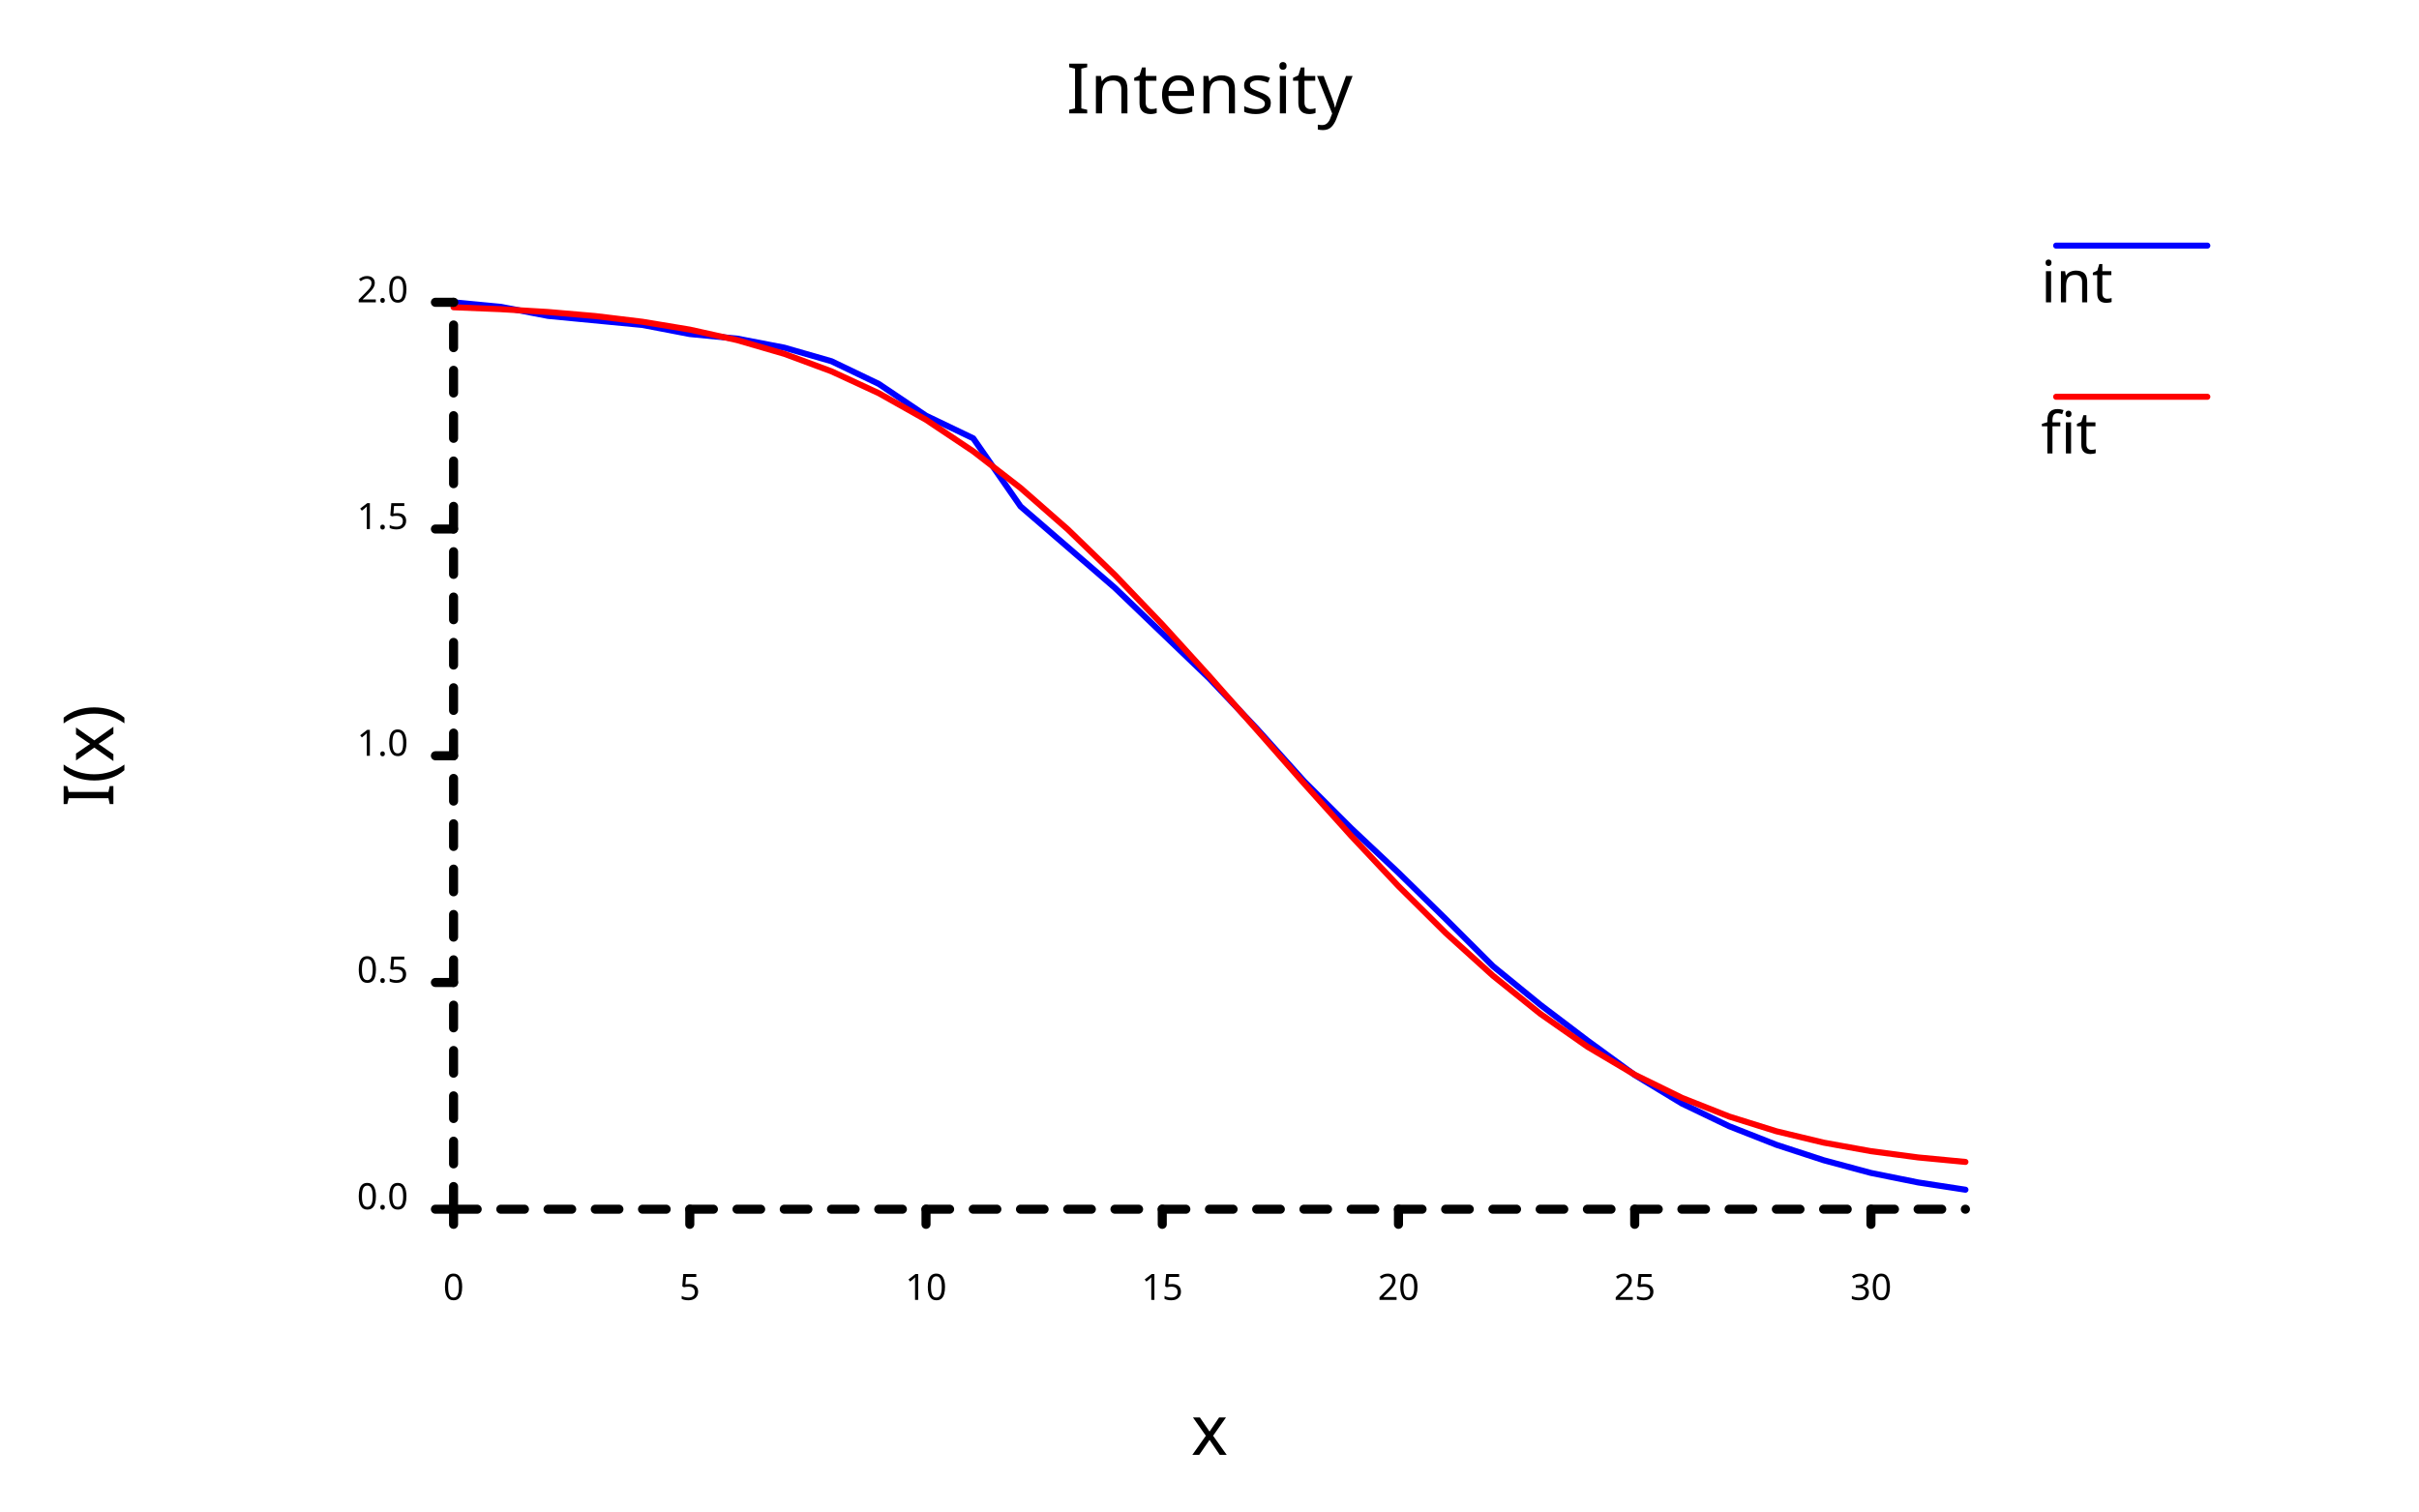
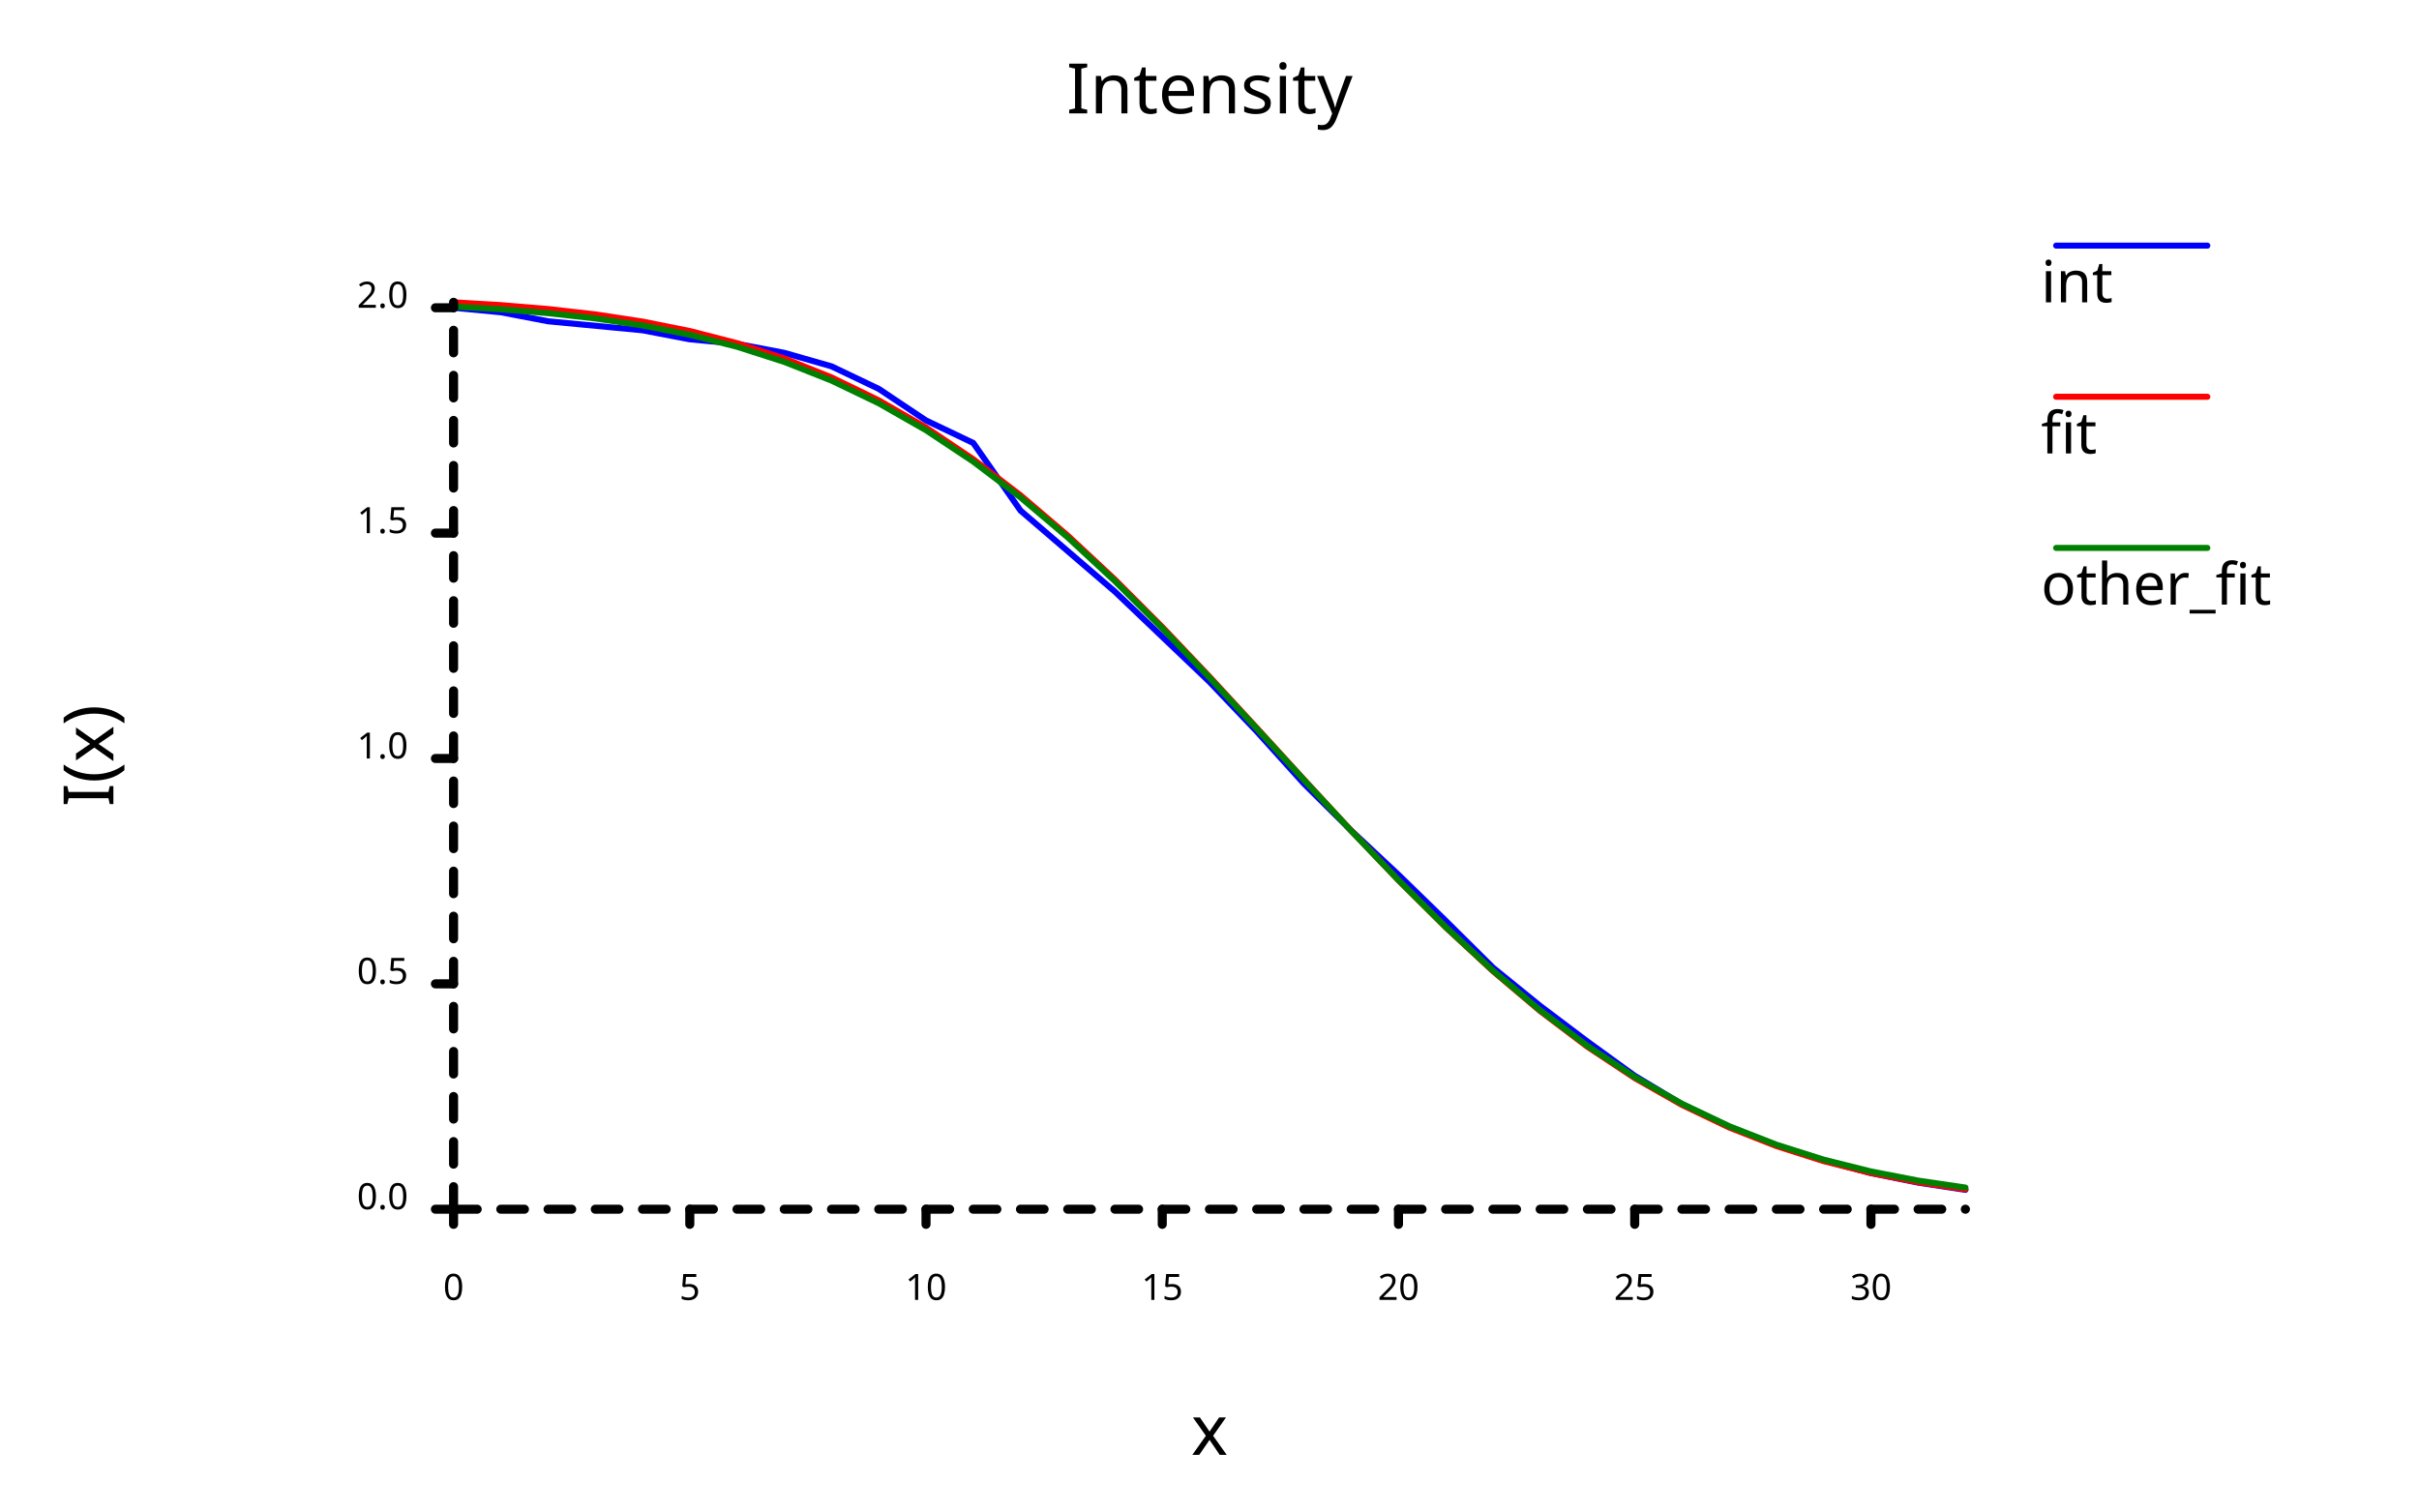
<svg xmlns="http://www.w3.org/2000/svg" width="800" class="poloto_background poloto" height="500" viewBox="0 0 800 500">
  <style>.poloto { stroke-linecap:round; stroke-linejoin:round; font-family: 'Tahoma', sans-serif; stroke-width:2; } .scatter{stroke-width:7} .poloto_text{fill: black;} .poloto_axis_lines{stroke: black;stroke-width:3;fill:none;stroke-dasharray:none} .poloto_background{background-color: AliceBlue;} .poloto0stroke{stroke:  blue;} .poloto1stroke{stroke:  red;} .poloto2stroke{stroke:  green;} .poloto3stroke{stroke:  gold;} .poloto4stroke{stroke:  aqua;} .poloto5stroke{stroke:  lime;} .poloto6stroke{stroke:  orange;} .poloto7stroke{stroke:  chocolate;} .poloto0fill{fill:blue;} .poloto1fill{fill:red;} .poloto2fill{fill:green;} .poloto3fill{fill:gold;} .poloto4fill{fill:aqua;} .poloto5fill{fill:lime;} .poloto6fill{fill:orange;} .poloto7fill{fill:chocolate;}</style>
  <text class="poloto_text" alignment-baseline="middle" text-anchor="start" font-size="large" x="675" y="100">int</text>
  <line class="poloto0stroke poloto0legend" stroke="black" x1="680" x2="730" y1="81.25" y2="81.25" />
-   <path class="poloto0stroke" fill="none" stroke="black" d=" M 150 100 L 165.625 101.5 L 181.25 104.5 L 196.875 106 L 212.5 107.5 L 228.125 110.5 L 243.75 112 L 259.375 115 L 275 119.5 L 290.625 127 L 306.25 137.5 L 321.875 145 L 337.5 167.5 L 353.125 181 L 368.75 194.5 L 384.375 209.5 L 400 224.5 L 415.625 241 L 431.25 258.4 L 446.875 274 L 462.5 288.7 L 478.125 304 L 493.75 319.6 L 509.375 332.35 L 525 344.2 L 540.625 355.6 L 556.25 365.05 L 571.875 372.55 L 587.5 378.7 L 603.125 383.8 L 618.75 388 L 634.375 391.15 L 650 393.55" />
+   <path class="poloto0stroke" fill="none" stroke="black" d=" M 150 101.805 L 165.625 103.296 L 181.25 106.278 L 196.875 107.769 L 212.5 109.26 L 228.125 112.242 L 243.75 113.733 L 259.375 116.715 L 275 121.188 L 290.625 128.643 L 306.25 139.079 L 321.875 146.534 L 337.5 168.899 L 353.125 182.318 L 368.75 195.736 L 384.375 210.646 L 400 225.556 L 415.625 241.957 L 431.25 259.252 L 446.875 274.758 L 462.5 289.37 L 478.125 304.578 L 493.75 320.084 L 509.375 332.757 L 525 344.536 L 540.625 355.867 L 556.25 365.26 L 571.875 372.715 L 587.5 378.828 L 603.125 383.897 L 618.75 388.072 L 634.375 391.203 L 650 393.589" />
  <text class="poloto_text" alignment-baseline="middle" text-anchor="start" font-size="large" x="675" y="150">fit</text>
  <line class="poloto1stroke poloto1legend" stroke="black" x1="680" x2="730" y1="131.25" y2="131.25" />
-   <path class="poloto1stroke" fill="none" stroke="black" d=" M 150 101.641 L 165.625 102.274 L 181.25 103.207 L 196.875 104.551 L 212.5 106.44 L 228.125 109.032 L 243.75 112.504 L 259.375 117.045 L 275 122.843 L 290.625 130.068 L 306.25 138.858 L 321.875 149.298 L 337.5 161.402 L 353.125 175.102 L 368.75 190.239 L 384.375 206.565 L 400 223.756 L 415.625 241.425 L 431.25 259.156 L 446.875 276.524 L 462.5 293.132 L 478.125 308.635 L 493.75 322.763 L 509.375 335.331 L 525 346.246 L 540.625 355.498 L 556.25 363.156 L 571.875 369.343 L 587.5 374.222 L 603.125 377.979 L 618.75 380.802 L 634.375 382.874 L 650 384.357" />
+   <path class="poloto1stroke" fill="none" stroke="black" d=" M 150 100 L 165.625 100.929 L 181.25 102.226 L 196.875 103.999 L 212.5 106.376 L 228.125 109.498 L 243.75 113.516 L 259.375 118.583 L 275 124.846 L 290.625 132.432 L 306.25 141.435 L 321.875 151.907 L 337.5 163.842 L 353.125 177.171 L 368.75 191.761 L 384.375 207.409 L 400 223.856 L 415.625 240.795 L 431.25 257.892 L 446.875 274.802 L 462.5 291.192 L 478.125 306.759 L 493.75 321.247 L 509.375 334.462 L 525 346.274 L 540.625 356.619 L 556.25 365.498 L 571.875 372.967 L 587.5 379.122 L 603.125 384.094 L 618.75 388.029 L 634.375 391.081 L 650 393.401" />
+   <text class="poloto_text" alignment-baseline="middle" text-anchor="start" font-size="large" x="675" y="200">other_fit</text>
+   <line class="poloto2stroke poloto2legend" stroke="black" x1="680" x2="730" y1="181.25" y2="181.25" />
+   <path class="poloto2stroke" fill="none" stroke="black" d=" M 150 101.404 L 165.625 102.315 L 181.25 103.587 L 196.875 105.33 L 212.5 107.668 L 228.125 110.744 L 243.75 114.707 L 259.375 119.711 L 275 125.902 L 290.625 133.407 L 306.25 142.324 L 321.875 152.702 L 337.5 164.541 L 353.125 177.771 L 368.75 192.261 L 384.375 207.811 L 400 224.162 L 415.625 241.009 L 431.25 258.018 L 446.875 274.846 L 462.5 291.158 L 478.125 306.654 L 493.75 321.076 L 509.375 334.23 L 525 345.986 L 540.625 356.281 L 556.25 365.114 L 571.875 372.542 L 587.5 378.661 L 603.125 383.601 L 618.75 387.509 L 634.375 390.538 L 650 392.839" />
  <text class="poloto_text" alignment-baseline="start" text-anchor="middle" font-size="x-large" x="400" y="37.5">Intensity</text>
  <text class="poloto_text" alignment-baseline="start" text-anchor="middle" font-size="x-large" x="400" y="481.25">x</text>
  <text class="poloto_text" alignment-baseline="start" text-anchor="middle" font-size="x-large" transform="rotate(-90,37.5,250)" x="37.5" y="250">I(x)</text>
  <line class="poloto_axis_lines" stroke="black" x1="150" x2="150" y1="400" y2="405" />
  <text class="poloto_text" alignment-baseline="start" text-anchor="middle" x="150" y="430"> 0</text>
  <line class="poloto_axis_lines" stroke="black" x1="228.125" x2="228.125" y1="400" y2="405" />
  <text class="poloto_text" alignment-baseline="start" text-anchor="middle" x="228.125" y="430"> 5</text>
  <line class="poloto_axis_lines" stroke="black" x1="306.25" x2="306.25" y1="400" y2="405" />
  <text class="poloto_text" alignment-baseline="start" text-anchor="middle" x="306.25" y="430"> 10</text>
  <line class="poloto_axis_lines" stroke="black" x1="384.375" x2="384.375" y1="400" y2="405" />
  <text class="poloto_text" alignment-baseline="start" text-anchor="middle" x="384.375" y="430"> 15</text>
  <line class="poloto_axis_lines" stroke="black" x1="462.5" x2="462.5" y1="400" y2="405" />
  <text class="poloto_text" alignment-baseline="start" text-anchor="middle" x="462.5" y="430"> 20</text>
  <line class="poloto_axis_lines" stroke="black" x1="540.625" x2="540.625" y1="400" y2="405" />
  <text class="poloto_text" alignment-baseline="start" text-anchor="middle" x="540.625" y="430"> 25</text>
  <line class="poloto_axis_lines" stroke="black" x1="618.75" x2="618.75" y1="400" y2="405" />
  <text class="poloto_text" alignment-baseline="start" text-anchor="middle" x="618.75" y="430"> 30</text>
  <line class="poloto_axis_lines" stroke="black" x1="150" x2="144" y1="400" y2="400" />
  <text class="poloto_text" alignment-baseline="middle" text-anchor="end" x="135" y="400"> 0.0</text>
-   <line class="poloto_axis_lines" stroke="black" x1="150" x2="144" y1="325" y2="325" />
-   <text class="poloto_text" alignment-baseline="middle" text-anchor="end" x="135" y="325"> 0.5</text>
-   <line class="poloto_axis_lines" stroke="black" x1="150" x2="144" y1="250" y2="250" />
-   <text class="poloto_text" alignment-baseline="middle" text-anchor="end" x="135" y="250"> 1.0</text>
-   <line class="poloto_axis_lines" stroke="black" x1="150" x2="144" y1="175" y2="175" />
-   <text class="poloto_text" alignment-baseline="middle" text-anchor="end" x="135" y="175"> 1.5</text>
-   <line class="poloto_axis_lines" stroke="black" x1="150" x2="144" y1="100" y2="100" />
-   <text class="poloto_text" alignment-baseline="middle" text-anchor="end" x="135" y="100"> 2.0</text>
+   <line class="poloto_axis_lines" stroke="black" x1="150" x2="144" y1="325.451" y2="325.451" />
+   <text class="poloto_text" alignment-baseline="middle" text-anchor="end" x="135" y="325.451"> 0.5</text>
+   <line class="poloto_axis_lines" stroke="black" x1="150" x2="144" y1="250.902" y2="250.902" />
+   <text class="poloto_text" alignment-baseline="middle" text-anchor="end" x="135" y="250.902"> 1.0</text>
+   <line class="poloto_axis_lines" stroke="black" x1="150" x2="144" y1="176.354" y2="176.354" />
+   <text class="poloto_text" alignment-baseline="middle" text-anchor="end" x="135" y="176.354"> 1.5</text>
+   <line class="poloto_axis_lines" stroke="black" x1="150" x2="144" y1="101.805" y2="101.805" />
+   <text class="poloto_text" alignment-baseline="middle" text-anchor="end" x="135" y="101.805"> 2.0</text>
  <path stroke="black" fill="none" class="poloto_axis_lines" style="stroke-dasharray:7.812;stroke-dashoffset:-0;" d=" M 150 400 L 650 400" />
-   <path stroke="black" fill="none" class="poloto_axis_lines" style="stroke-dasharray:7.5;stroke-dashoffset:-0;" d=" M 150 400 L 150 100" />
+   <path stroke="black" fill="none" class="poloto_axis_lines" style="stroke-dasharray:7.455;stroke-dashoffset:-0;" d=" M 150 400 L 150 100" />
</svg>
